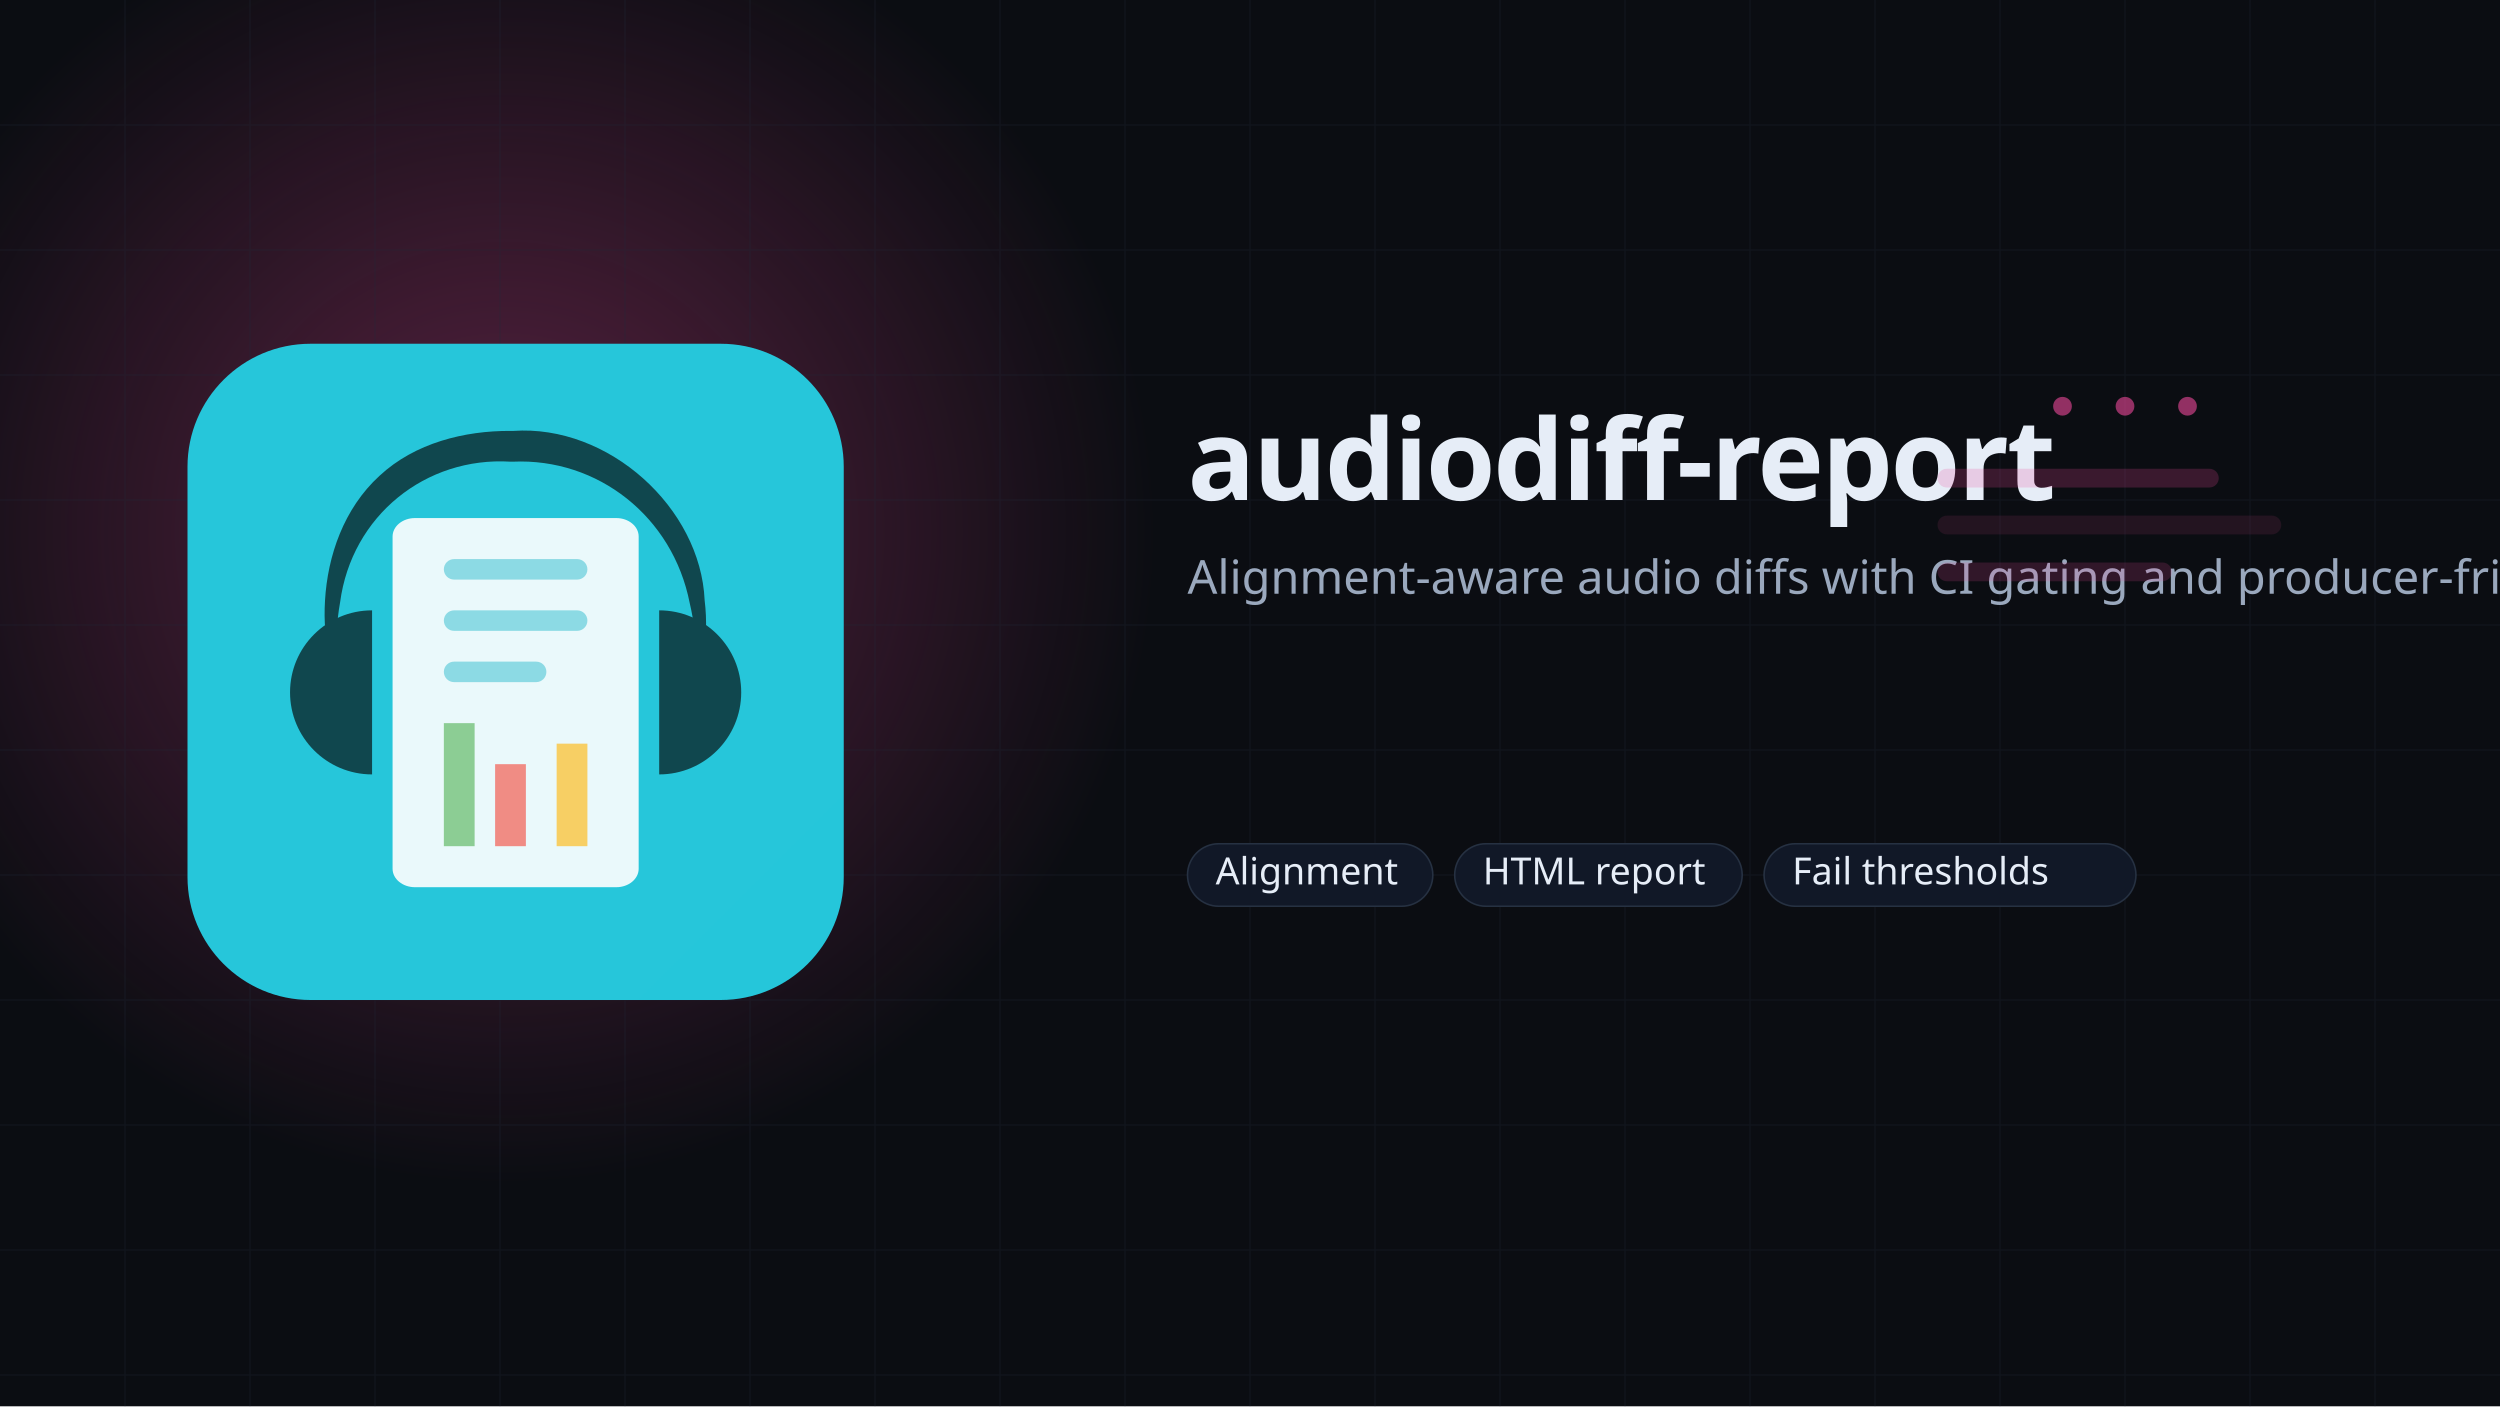
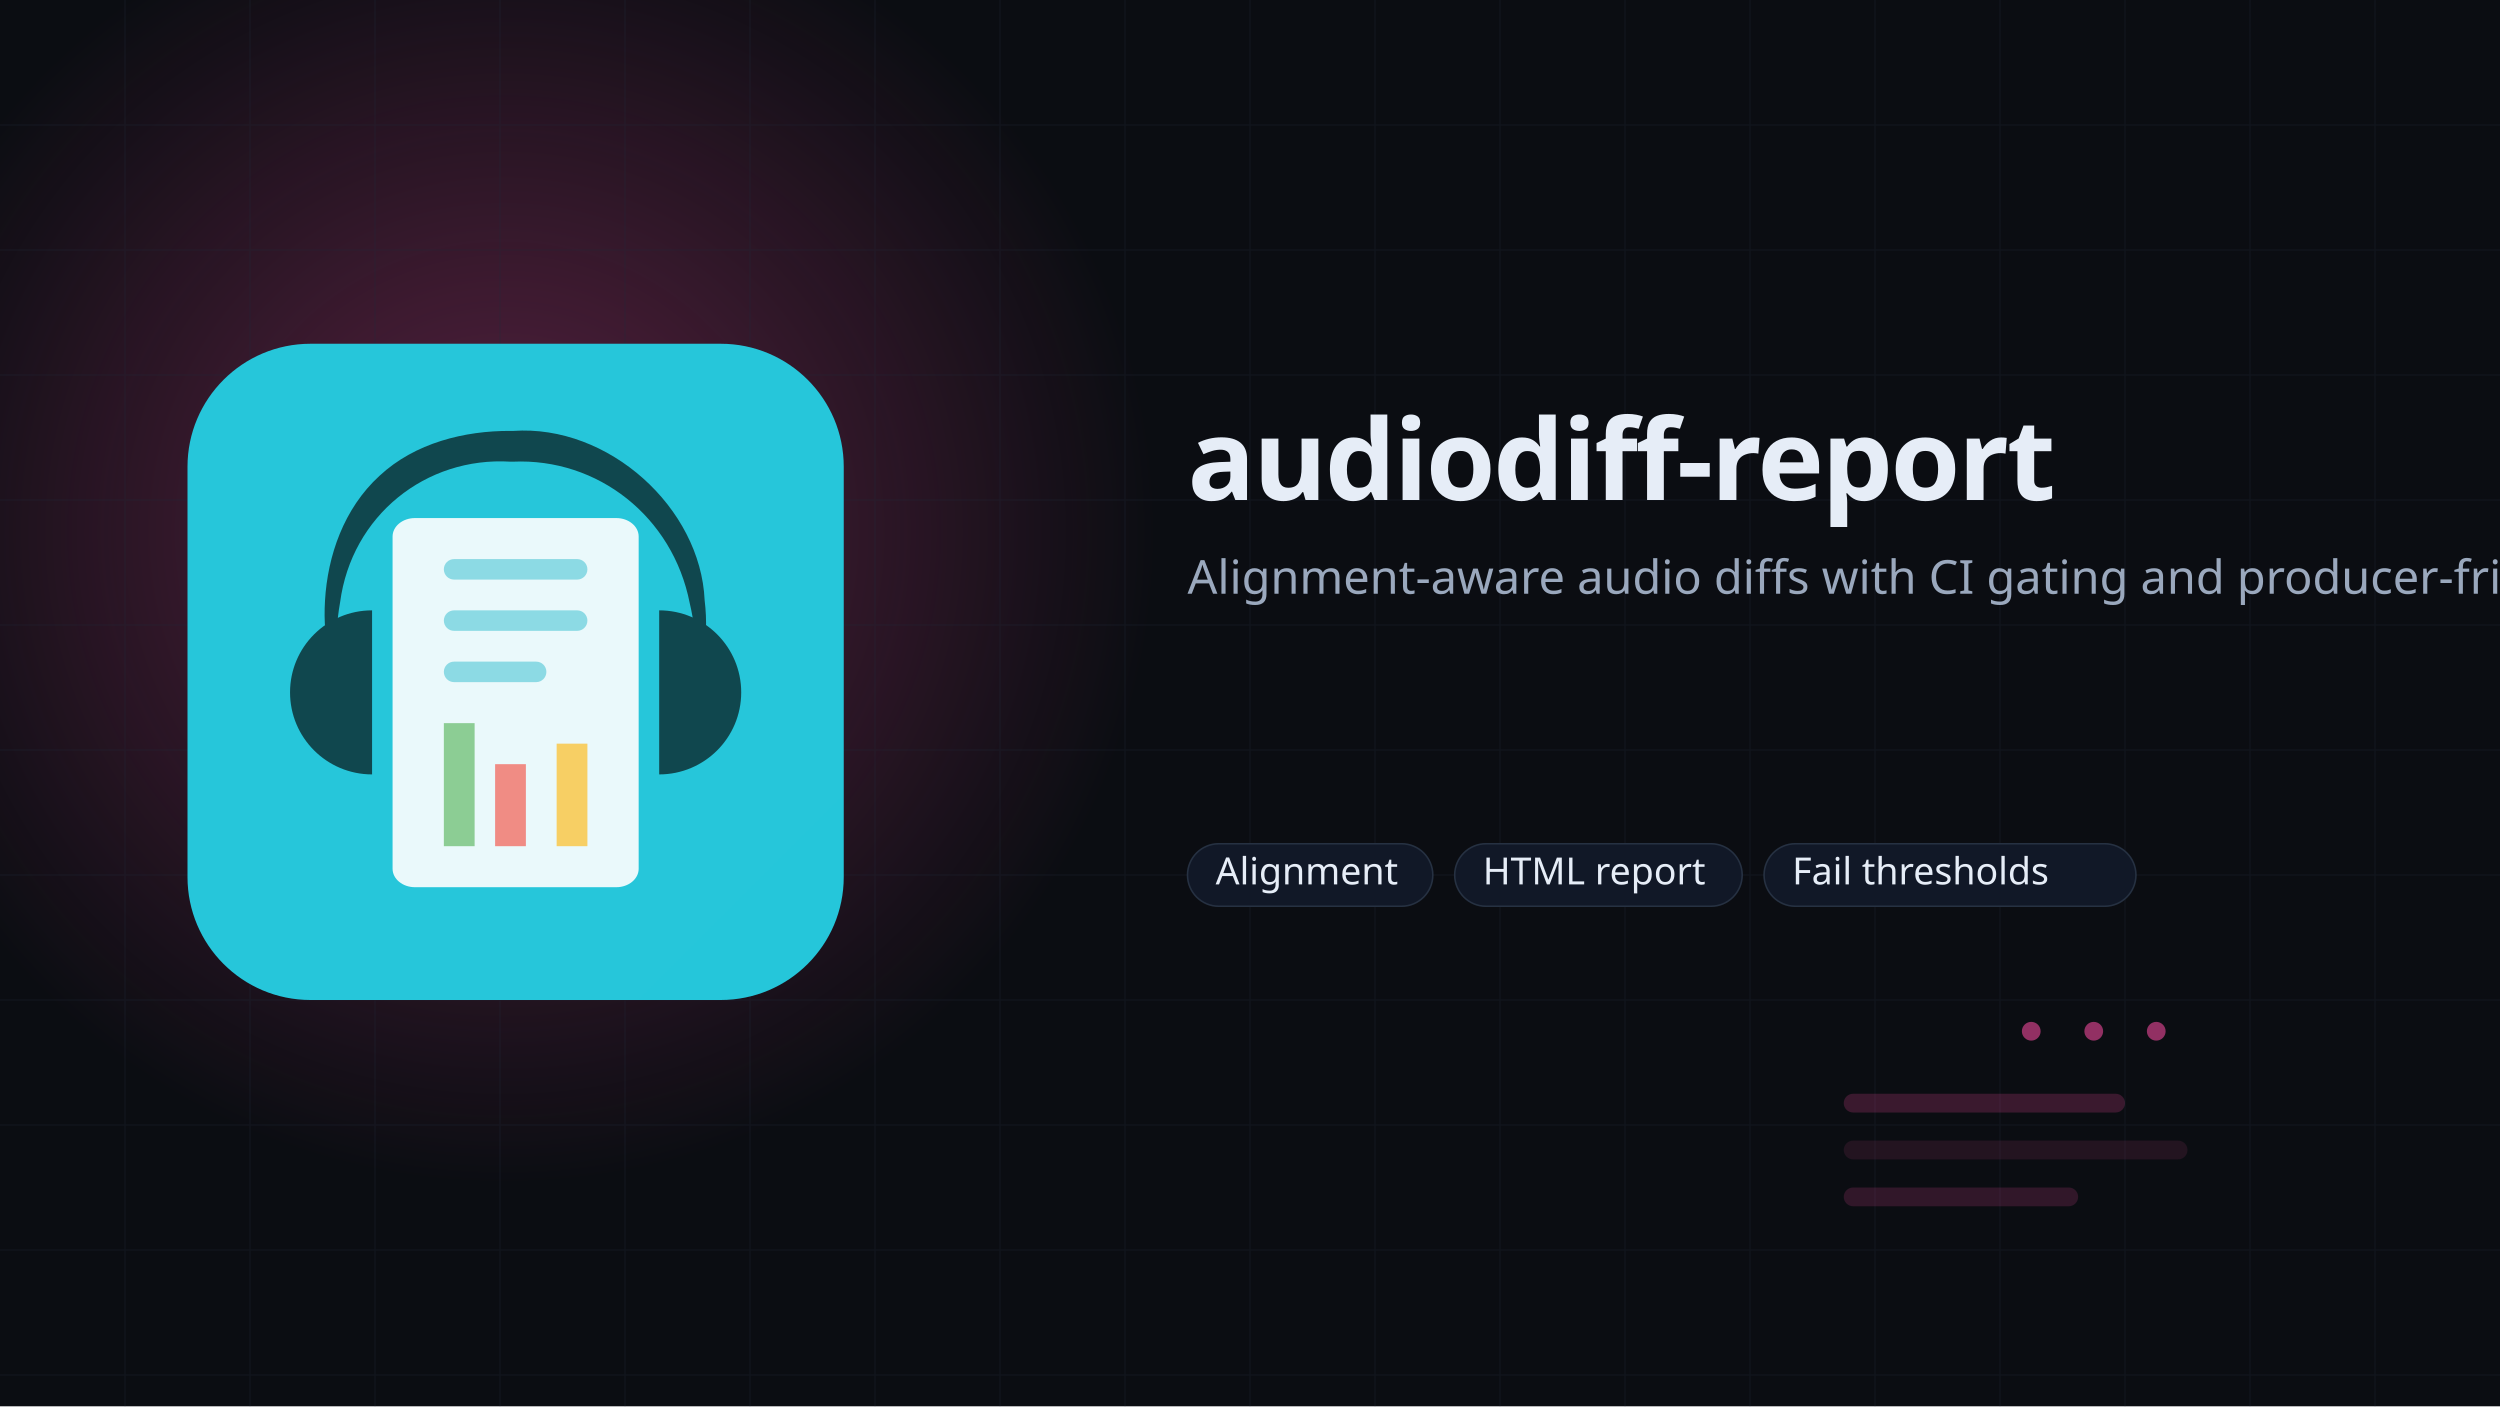
<svg xmlns="http://www.w3.org/2000/svg" width="1600" height="900" fill="none" style="color-scheme:light dark" viewBox="0 0 1600 900">
  <style>text{font-family:"Space Grotesk","Sora","IBM Plex Sans",sans-serif}</style>
  <defs>
    <radialGradient id="glow" cx="0" cy="0" r="1" gradientTransform="rotate(45 -250.416 556.274)scale(420)" gradientUnits="userSpaceOnUse">
      <stop stop-color="#EC4899" stop-opacity=".35" />
      <stop offset="1" stop-color="#EC4899" stop-opacity="0" />
    </radialGradient>
  </defs>
  <path fill="#0B0D12" d="M0 0h1600v900H0z" />
  <path fill="url(#glow)" d="M0 0h1600v900H0z" />
  <path stroke="#1F2A37" d="M80 0v900M160 0v900M240 0v900M320 0v900M400 0v900M480 0v900M560 0v900M640 0v900M720 0v900M800 0v900M880 0v900M960 0v900m80-900v900m80-900v900m80-900v900m80-900v900m80-900v900m80-900v900m80-900v900M0 80h1600M0 160h1600M0 240h1600M0 320h1600M0 400h1600M0 480h1600M0 560h1600M0 640h1600M0 720h1600M0 800h1600M0 880h1600" opacity=".25" />
  <g transform="translate(120 220)scale(6.5625)">
    <g clip-path="url(#clip0_313_32)">
      <path fill="url(#paint0_linear_313_32)" d="M52 0H12C5.373 0 0 5.373 0 12v40c0 6.627 5.373 12 12 12h40c6.627 0 12-5.373 12-12V12c0-6.627-5.373-12-12-12" />
      <path fill="#fff" d="M41.818 17H22.182C20.977 17 20 17.806 20 18.8v32.4c0 .994.977 1.8 2.182 1.8h19.636C43.023 53 44 52.194 44 51.2V18.8c0-.994-.977-1.8-2.182-1.8" opacity=".9" />
      <path fill="#00ACC1" d="M38 21H26a1 1 0 1 0 0 2h12a1 1 0 1 0 0-2m0 5H26a1 1 0 1 0 0 2h12a1 1 0 1 0 0-2m-4 5h-8a1 1 0 1 0 0 2h8a1 1 0 1 0 0-2" opacity=".4" />
      <path fill="#4CAF50" d="M28 37h-3v12h3z" opacity=".6" />
      <path fill="#F44336" d="M33 41h-3v8h3z" opacity=".6" />
      <path fill="#FFB300" d="M39 39h-3v10h3z" opacity=".6" />
      <path fill="#10474E" d="M18 26a8 8 0 0 0 0 16zm28 16a8 8 0 0 0 0-16z" />
      <path fill="#10474E" d="m13.449 28.032 1.123-.064c.03-.878.147-1.839.309-2.745 1.122-8.48 8.378-14.227 16.613-13.723l.233.001c8.284-.376 15.595 5.358 17.247 13.774.212.898.383 1.85.464 2.725h1.124a19 19 0 0 0-.128-2.978C50.04 16 41.059 7.842 31.754 8.502q-.13-.003-.26-.002c-4.444-.023-9.307 1.154-12.773 4.383-3.488 3.192-5.057 7.811-5.311 12.168-.057.991-.06 1.973.038 2.98" />
    </g>
    <defs>
      <linearGradient id="paint0_linear_313_32" x1="0" x2="4096" y1="0" y2="4096" gradientUnits="userSpaceOnUse">
        <stop stop-color="#26C6DA" />
        <stop offset="1" stop-color="#00ACC1" />
      </linearGradient>
      <clipPath id="clip0_313_32">
        <path fill="#fff" d="M0 0h64v64H0z" />
      </clipPath>
    </defs>
  </g>
  <text x="760" y="320" fill="#E6EDF7" font-size="72" font-weight="700" letter-spacing="-.02em">audiodiff-report</text>
  <text x="760" y="380" fill="#9AA8BD" font-size="30">Alignment-aware audio diffs with CI gating and producer-friendly metrics.</text>
  <g transform="translate(760 540)">
    <rect width="157" height="40" fill="#111827" stroke="#263142" rx="20" />
    <text x="18" y="26" fill="#E6EDF7" font-size="24">Alignment</text>
  </g>
  <g transform="translate(931 540)">
    <rect width="184" height="40" fill="#111827" stroke="#263142" rx="20" />
    <text x="18" y="26" fill="#E6EDF7" font-size="24">HTML report</text>
  </g>
  <g transform="translate(1129 540)">
    <rect width="238" height="40" fill="#111827" stroke="#263142" rx="20" />
    <text x="18" y="26" fill="#E6EDF7" font-size="24">Fail thresholds</text>
  </g>
  <g opacity=".6">
-     <circle cx="1320" cy="260" r="6" fill="#EC4899" />
-     <circle cx="1360" cy="260" r="6" fill="#EC4899" />
-     <circle cx="1400" cy="260" r="6" fill="#EC4899" />
-     <rect width="180" height="12" x="1240" y="300" fill="#EC4899" fill-opacity=".35" rx="6" />
-     <rect width="220" height="12" x="1240" y="330" fill="#EC4899" fill-opacity=".18" rx="6" />
-     <rect width="150" height="12" x="1240" y="360" fill="#EC4899" fill-opacity=".28" rx="6" />
+     <circle cx="1300" cy="660" r="6" fill="#EC4899" />
+     <circle cx="1340" cy="660" r="6" fill="#EC4899" />
+     <circle cx="1380" cy="660" r="6" fill="#EC4899" />
+     <rect width="180" height="12" x="1180" y="700" fill="#EC4899" fill-opacity=".35" rx="6" />
+     <rect width="220" height="12" x="1180" y="730" fill="#EC4899" fill-opacity=".18" rx="6" />
+     <rect width="150" height="12" x="1180" y="760" fill="#EC4899" fill-opacity=".28" rx="6" />
  </g>
</svg>
